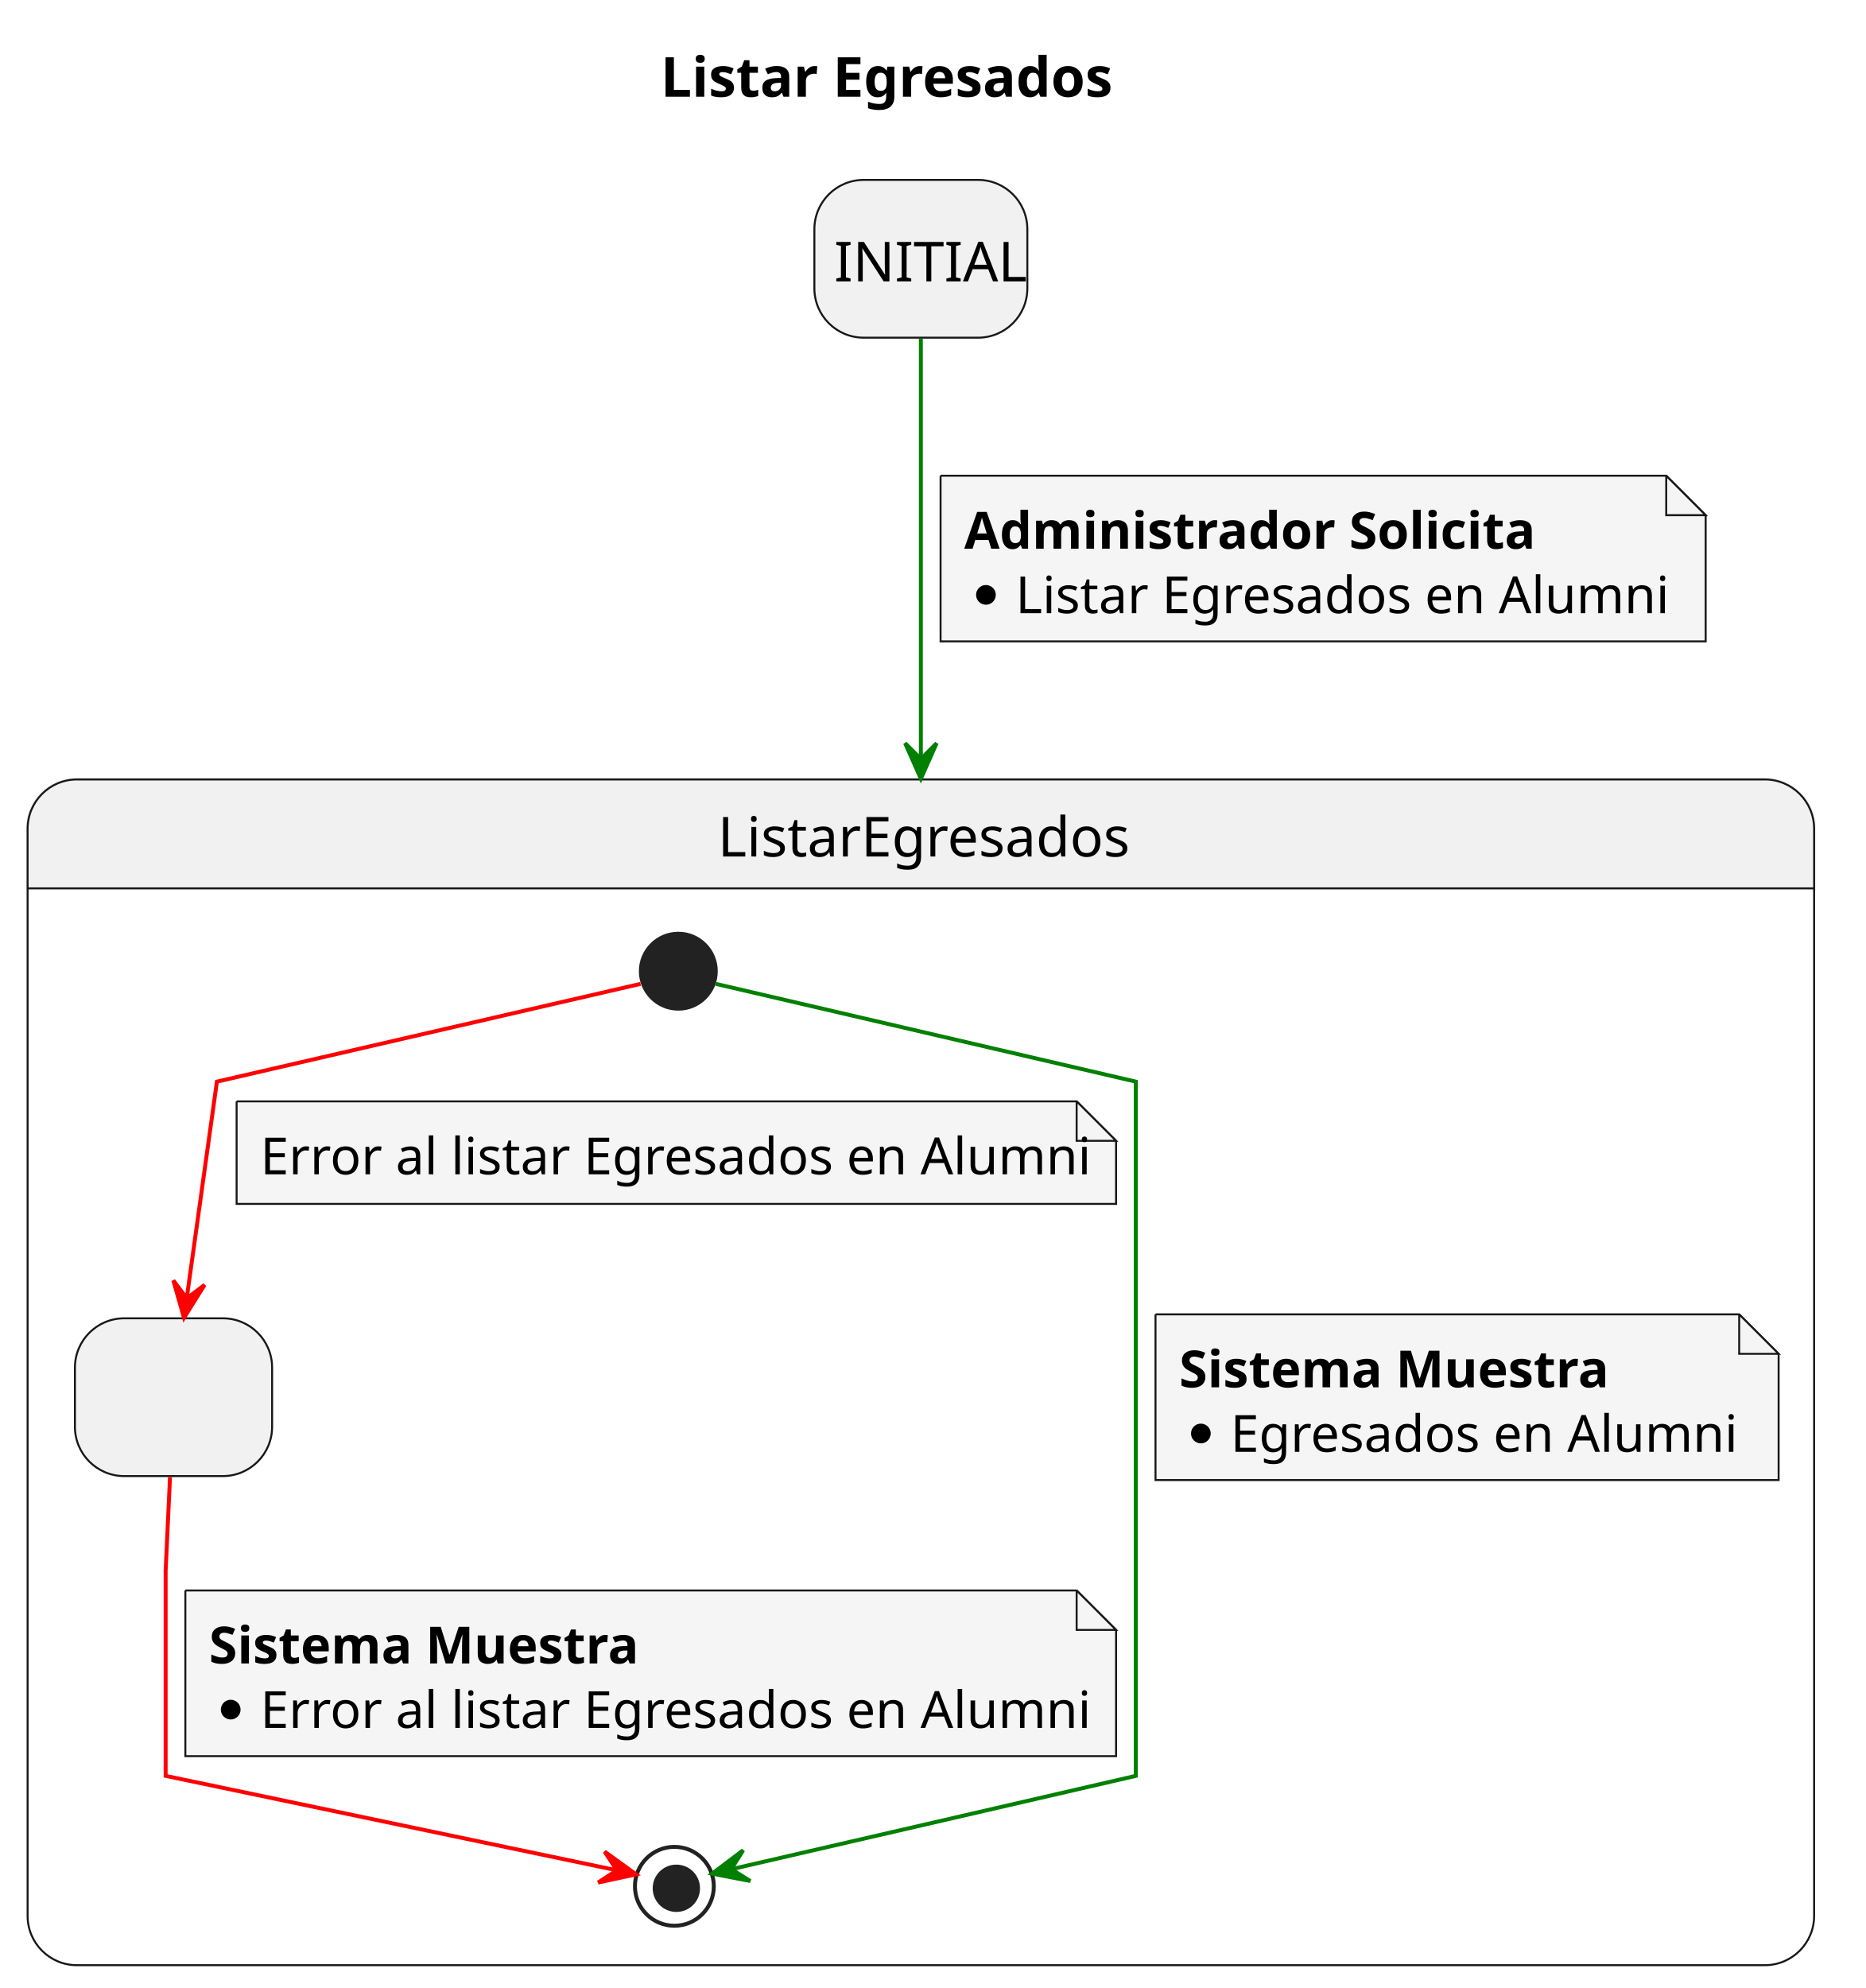
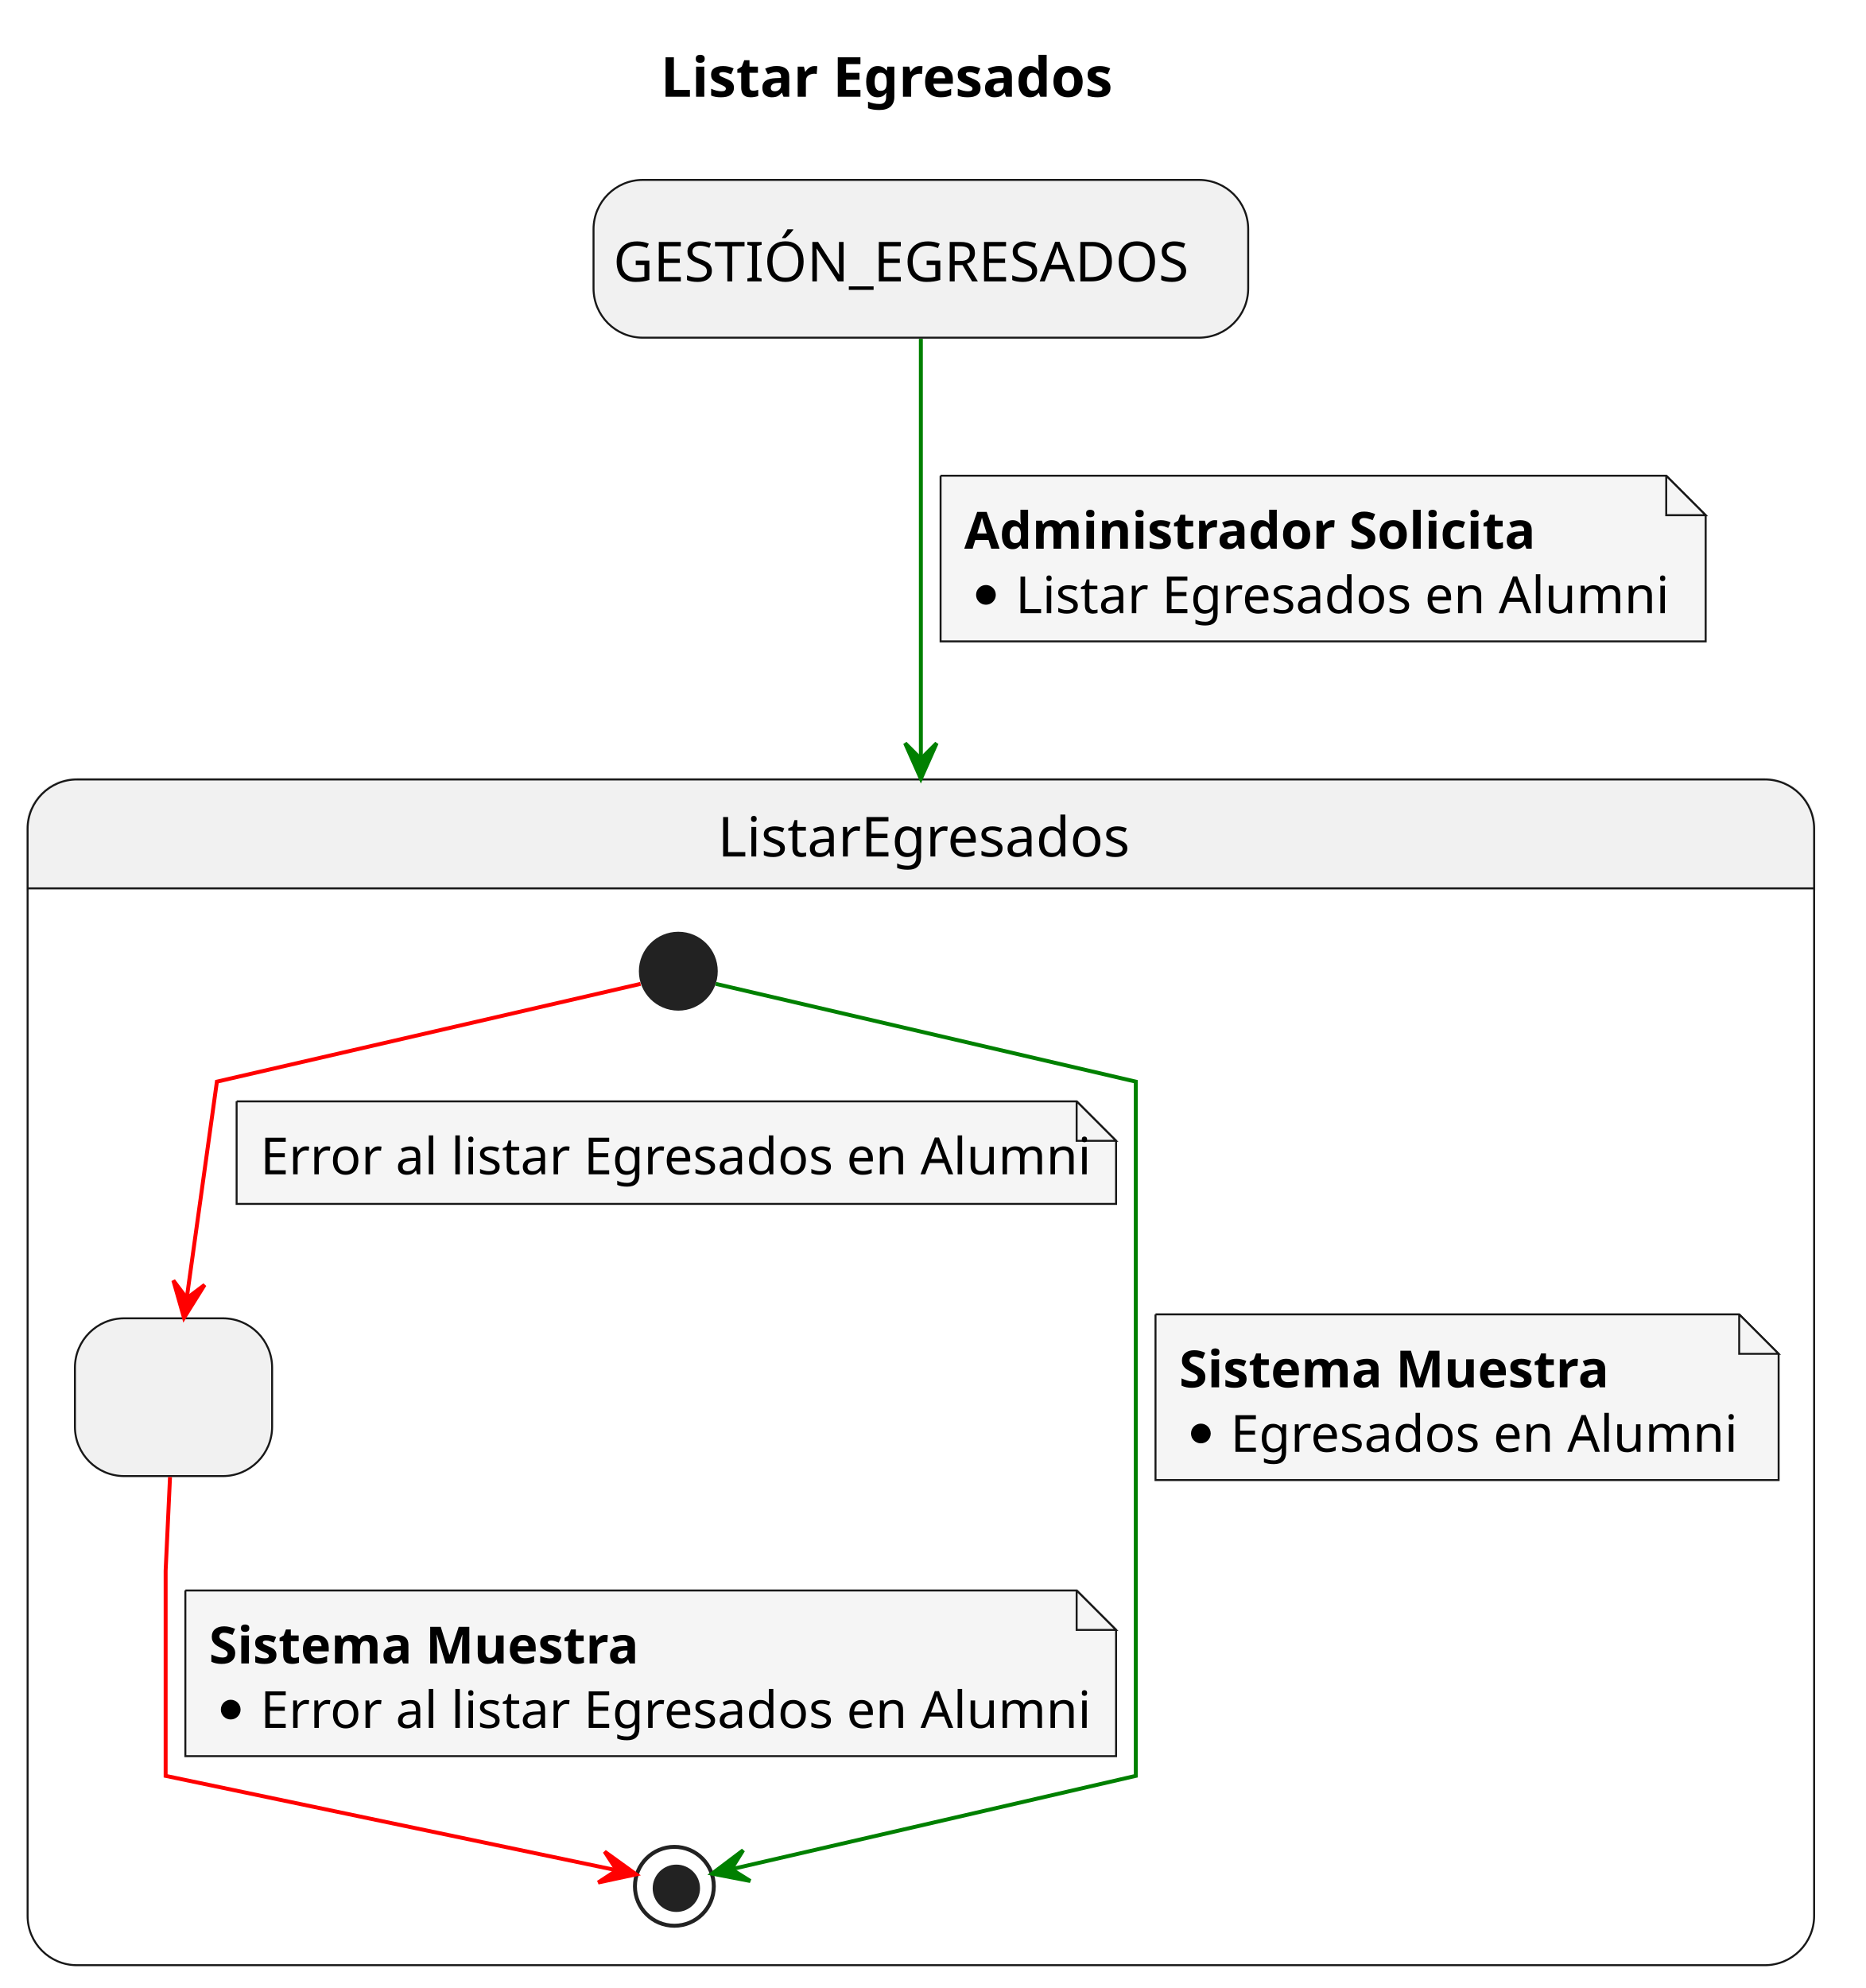
<svg xmlns="http://www.w3.org/2000/svg" contentStyleType="text/css" height="504px" preserveAspectRatio="none" style="width:473px;height:504px;background:#FFFFFF;" version="1.1" viewBox="0 0 473 504" width="473px" zoomAndPan="magnify">
  <defs />
  <g>
    <rect fill="none" height="27.609" id="_title" style="stroke:none;stroke-width:1.0;" width="128" x="162.5" y="5" />
    <text fill="#000000" font-family="sans-serif" font-size="14" font-weight="bold" lengthAdjust="spacing" textLength="118" x="167.5" y="24.533">Listar Egresados</text>
-     <rect fill="#F1F1F1" height="40" rx="12.5" ry="12.5" style="stroke:#181818;stroke-width:0.5;" width="54" x="206.5" y="45.609" />
-     <text fill="#000000" font-family="sans-serif" font-size="14" lengthAdjust="spacing" textLength="44" x="211.5" y="71.338">INITIAL</text>
+     <rect fill="#F1F1F1" height="40" rx="12.5" ry="12.5" style="stroke:#181818;stroke-width:0.5;" width="166" x="150.5" y="45.609" />
+     <text fill="#000000" font-family="sans-serif" font-size="14" lengthAdjust="spacing" textLength="156" x="155.5" y="71.338">GESTIÓN_EGRESADOS</text>
    <path d="M19.5,197.609 L447.5,197.609 A12.5,12.5 0 0 1 460,210.109 L460,225.219 L7,225.219 L7,210.109 A12.5,12.5 0 0 1 19.5,197.609 " fill="#F1F1F1" style="stroke:#F1F1F1;stroke-width:1.0;" />
    <rect fill="none" height="300.609" rx="12.5" ry="12.5" style="stroke:#181818;stroke-width:0.5;" width="453" x="7" y="197.609" />
    <line style="stroke:#181818;stroke-width:0.5;" x1="7" x2="460" y1="225.219" y2="225.219" />
    <text fill="#000000" font-family="sans-serif" font-size="14" lengthAdjust="spacing" textLength="103" x="182" y="217.143">ListarEgresados</text>
    <rect fill="#F1F1F1" height="40" rx="12.5" ry="12.5" style="stroke:#181818;stroke-width:0.5;" width="50" x="19" y="334.219" />
    <text fill="#000000" font-family="sans-serif" font-size="14" lengthAdjust="spacing" textLength="4" x="42" y="359.947"> </text>
    <ellipse cx="172" cy="246.219" fill="#222222" rx="10" ry="10" style="stroke:none;stroke-width:1.0;" />
    <ellipse cx="171" cy="478.219" fill="none" rx="10" ry="10" style="stroke:#222222;stroke-width:1.0;" />
    <ellipse cx="171.5" cy="478.719" fill="#222222" rx="6" ry="6" style="stroke:none;stroke-width:1.0;" />
    <g id="link_*start*ListarEgresados_*end*ListarEgresados">
      <path d="M181.49,249.429 C209.2,255.879 288,274.219 288,274.219 C288,274.219 288,450.219 288,450.219 C288,450.219 216.97,466.609 185.6,473.849 " fill="none" id="*start*ListarEgresados-to-*end*ListarEgresados" style="stroke:#008000;stroke-width:1.0;" />
      <polygon fill="#008000" points="180.57,475.009,190.241,476.874,185.441,473.88,188.435,469.081,180.57,475.009" style="stroke:#008000;stroke-width:1.0;" />
      <path d="M293,333.219 L293,375.219 L451,375.219 L451,343.219 L441,333.219 L293,333.219 " fill="#F5F5F5" style="stroke:#181818;stroke-width:0.5;" />
      <path d="M441,333.219 L441,343.219 L451,343.219 L441,333.219 " fill="#F5F5F5" style="stroke:#181818;stroke-width:0.5;" />
      <text fill="#000000" font-family="sans-serif" font-size="13" font-weight="bold" lengthAdjust="spacing" textLength="105" x="299" y="351.714">Sistema Muestra</text>
      <ellipse cx="304.5" cy="363.422" fill="#000000" rx="2.5" ry="2.5" style="stroke:#000000;stroke-width:0.0;" />
      <text fill="#000000" font-family="sans-serif" font-size="13" lengthAdjust="spacing" textLength="124" x="312" y="368.065">Egresados en Alumni</text>
    </g>
    <g id="link_*start*ListarEgresados_2">
      <path d="M162.43,249.429 C134.48,255.879 55,274.219 55,274.219 C55,274.219 50.61,305.759 47.37,328.989 " fill="none" id="*start*ListarEgresados-to-2" style="stroke:#FF0000;stroke-width:1.0;" />
      <polygon fill="#FF0000" points="46.66,334.099,51.879,325.747,47.359,329.148,43.958,324.628,46.66,334.099" style="stroke:#FF0000;stroke-width:1.0;" />
      <path d="M60,279.219 L60,305.219 L283,305.219 L283,289.219 L273,279.219 L60,279.219 " fill="#F5F5F5" style="stroke:#181818;stroke-width:0.5;" />
      <path d="M273,279.219 L273,289.219 L283,289.219 L273,279.219 " fill="#F5F5F5" style="stroke:#181818;stroke-width:0.5;" />
      <text fill="#000000" font-family="sans-serif" font-size="13" lengthAdjust="spacing" textLength="202" x="66" y="297.714">Error al listar Egresados en Alumni</text>
    </g>
    <g id="link_2_*end*ListarEgresados">
      <path d="M43.11,374.459 C42.57,385.909 42,398.219 42,398.219 C42,398.219 42,450.219 42,450.219 C42,450.219 122.46,467.059 156.29,474.139 " fill="none" id="2-to-*end*ListarEgresados" style="stroke:#FF0000;stroke-width:1.0;" />
      <polygon fill="#FF0000" points="161.3,475.189,153.314,469.425,156.407,474.162,151.67,477.255,161.3,475.189" style="stroke:#FF0000;stroke-width:1.0;" />
      <path d="M47,403.219 L47,445.219 L283,445.219 L283,413.219 L273,403.219 L47,403.219 " fill="#F5F5F5" style="stroke:#181818;stroke-width:0.5;" />
      <path d="M273,403.219 L273,413.219 L283,413.219 L273,403.219 " fill="#F5F5F5" style="stroke:#181818;stroke-width:0.5;" />
      <text fill="#000000" font-family="sans-serif" font-size="13" font-weight="bold" lengthAdjust="spacing" textLength="105" x="53" y="421.714">Sistema Muestra</text>
      <ellipse cx="58.5" cy="433.422" fill="#000000" rx="2.5" ry="2.5" style="stroke:#000000;stroke-width:0.0;" />
      <text fill="#000000" font-family="sans-serif" font-size="13" lengthAdjust="spacing" textLength="202" x="66" y="438.065">Error al listar Egresados en Alumni</text>
    </g>
    <g id="link_startState_ListarEgresados">
      <path d="M233.5,85.889 C233.5,108.899 233.5,149.659 233.5,192.219 " fill="none" id="startState-to-ListarEgresados" style="stroke:#008000;stroke-width:1.0;" />
      <polygon fill="#008000" points="233.5,197.419,237.5,188.419,233.5,192.419,229.5,188.419,233.5,197.419" style="stroke:#008000;stroke-width:1.0;" />
      <path d="M238.5,120.609 L238.5,162.609 L432.5,162.609 L432.5,130.609 L422.5,120.609 L238.5,120.609 " fill="#F5F5F5" style="stroke:#181818;stroke-width:0.5;" />
      <path d="M422.5,120.609 L422.5,130.609 L432.5,130.609 L422.5,120.609 " fill="#F5F5F5" style="stroke:#181818;stroke-width:0.5;" />
      <text fill="#000000" font-family="sans-serif" font-size="13" font-weight="bold" lengthAdjust="spacing" textLength="141" x="244.5" y="139.105">Administrador Solicita</text>
      <ellipse cx="250" cy="150.812" fill="#000000" rx="2.5" ry="2.5" style="stroke:#000000;stroke-width:0.0;" />
      <text fill="#000000" font-family="sans-serif" font-size="13" lengthAdjust="spacing" textLength="160" x="257.5" y="155.456">Listar Egresados en Alumni</text>
    </g>
  </g>
</svg>
